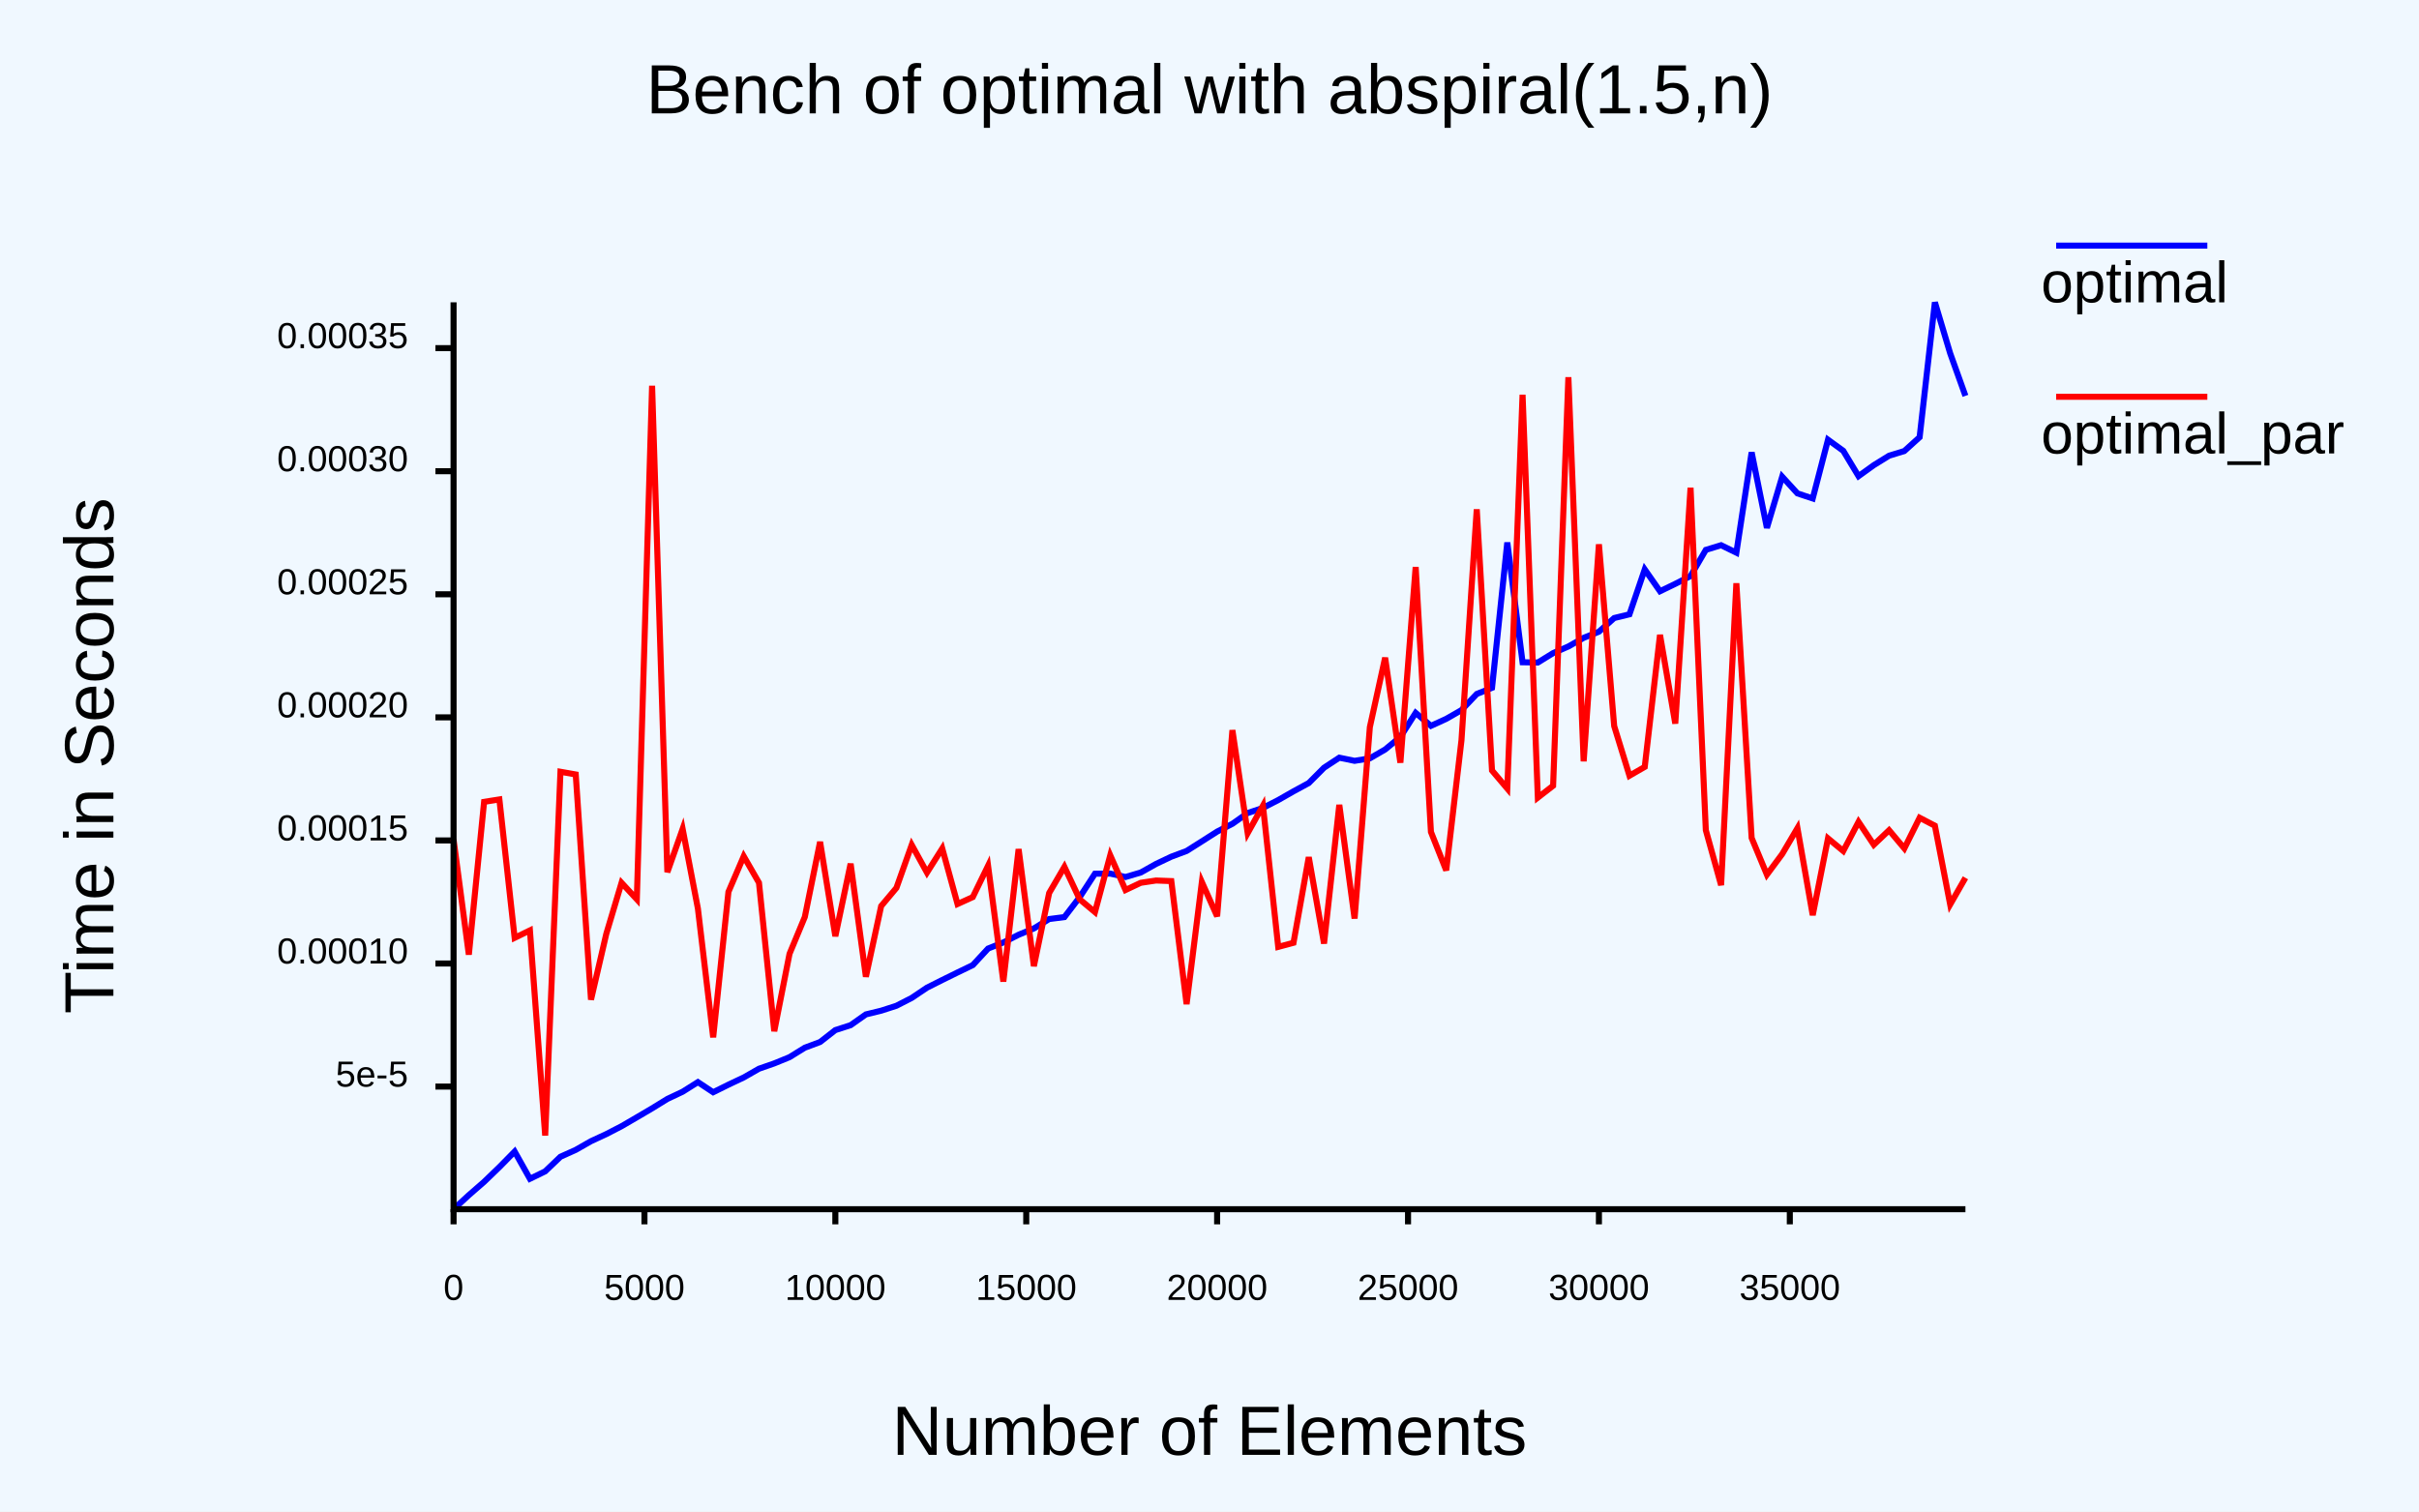
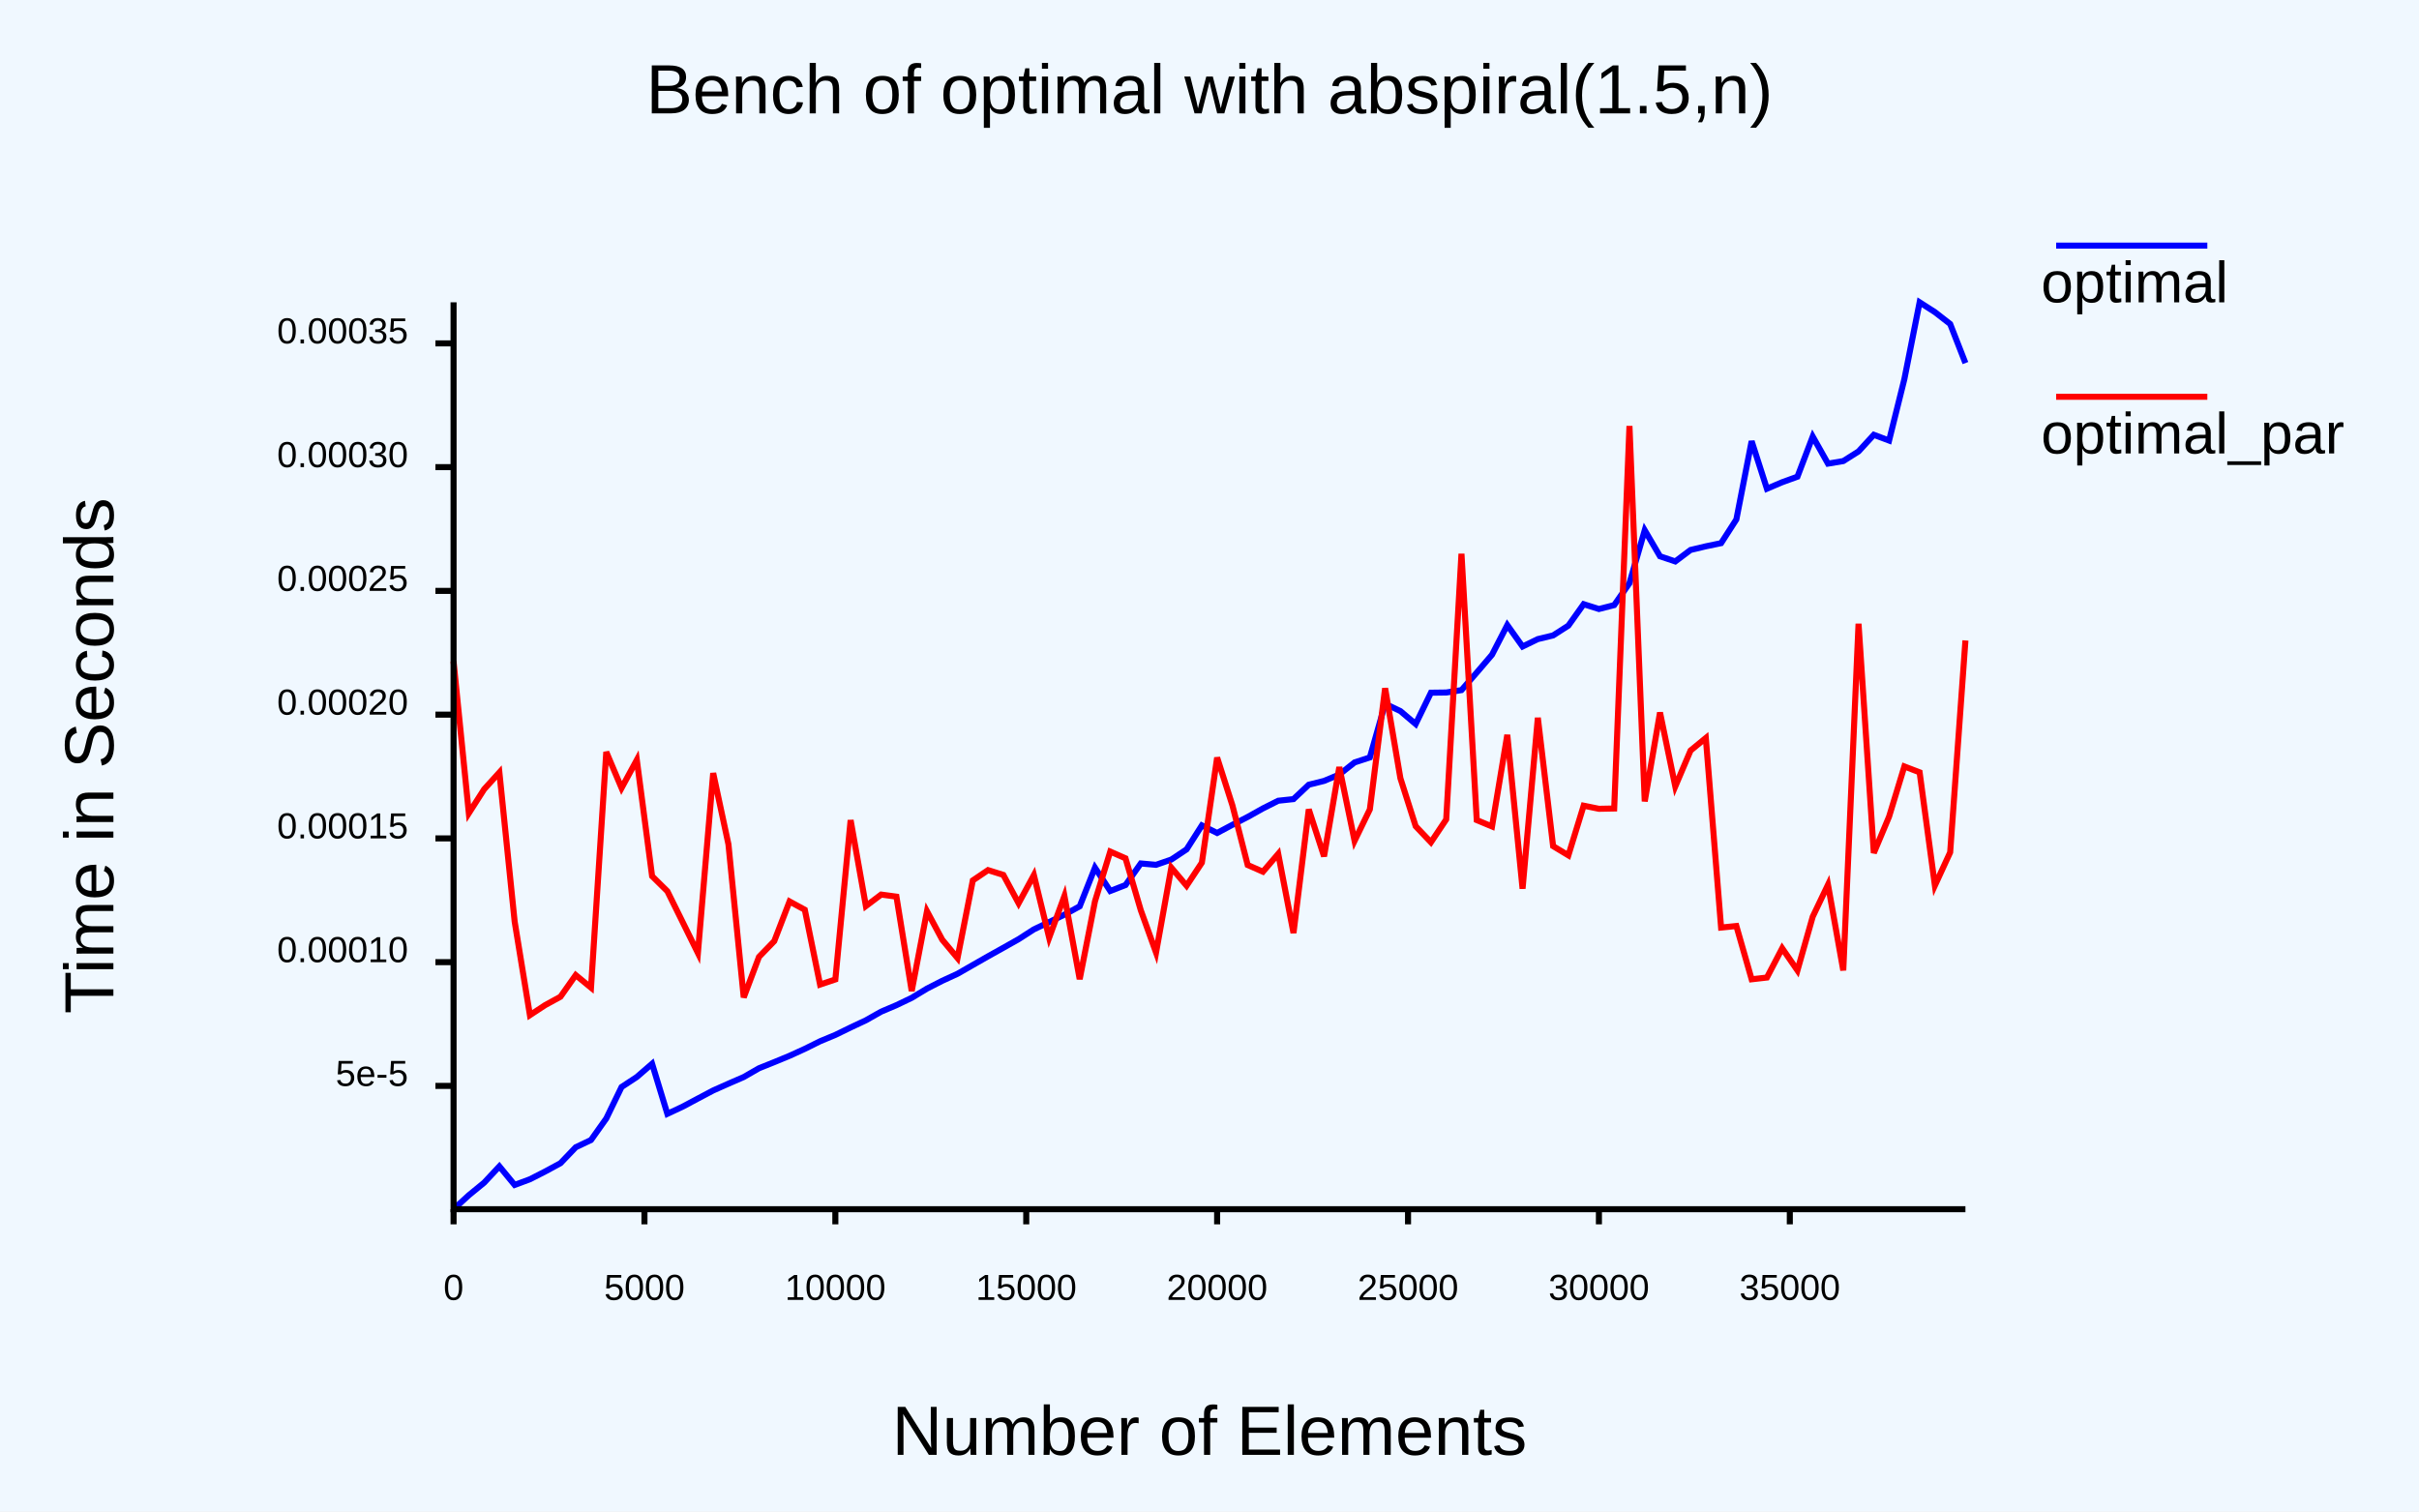
<svg xmlns="http://www.w3.org/2000/svg" class="poloto" width="800" height="500" viewBox="0 0 800 500">
  <style>.poloto {
                    font-family: "Arial";
                    stroke-width:2;
                    }
                    .poloto_text{fill: var(--poloto_fg_color,black);  }
                    .poloto_axis_lines{stroke: var(--poloto_fg_color,black);stoke-width:3;fill:none}
                    .poloto_background{fill: var(--poloto_bg_color,aliceblue); }
                    .poloto0stroke{stroke:  var(--poloto_color0,blue); }
                    .poloto1stroke{stroke:  var(--poloto_color1,red); }
                    .poloto2stroke{stroke:  var(--poloto_color2,green); }
                    .poloto3stroke{stroke:  var(--poloto_color3,gold); }
                    .poloto4stroke{stroke:  var(--poloto_color4,aqua); }
                    .poloto5stroke{stroke:  var(--poloto_color5,brown); }
                    .poloto6stroke{stroke:  var(--poloto_color6,lime); }
                    .poloto7stroke{stroke:  var(--poloto_color7,chocolate); }
                    .poloto0fill{fill:var(--poloto_color0,blue);}
                    .poloto1fill{fill:var(--poloto_color1,red);}
                    .poloto2fill{fill:var(--poloto_color2,green);}
                    .poloto3fill{fill:var(--poloto_color3,gold);}
                    .poloto4fill{fill:var(--poloto_color4,aqua);}
                    .poloto5fill{fill:var(--poloto_color5,brown);}
                    .poloto6fill{fill:var(--poloto_color6,lime);}
                    .poloto7fill{fill:var(--poloto_color7,chocolate);}</style>
  <rect class="poloto_background" fill="white" x="0" y="0" width="800" height="500" />
  <line class="poloto_axis_lines" stroke="black" x1="150" x2="150" y1="400" y2="405" />
  <text class="poloto_text" alignment-baseline="start" text-anchor="middle" x="150" y="430">0</text>
  <line class="poloto_axis_lines" stroke="black" x1="213.131" x2="213.131" y1="400" y2="405" />
  <text class="poloto_text" alignment-baseline="start" text-anchor="middle" x="213.131" y="430">5000</text>
  <line class="poloto_axis_lines" stroke="black" x1="276.263" x2="276.263" y1="400" y2="405" />
  <text class="poloto_text" alignment-baseline="start" text-anchor="middle" x="276.263" y="430">10000</text>
  <line class="poloto_axis_lines" stroke="black" x1="339.394" x2="339.394" y1="400" y2="405" />
  <text class="poloto_text" alignment-baseline="start" text-anchor="middle" x="339.394" y="430">15000</text>
  <line class="poloto_axis_lines" stroke="black" x1="402.525" x2="402.525" y1="400" y2="405" />
  <text class="poloto_text" alignment-baseline="start" text-anchor="middle" x="402.525" y="430">20000</text>
  <line class="poloto_axis_lines" stroke="black" x1="465.657" x2="465.657" y1="400" y2="405" />
  <text class="poloto_text" alignment-baseline="start" text-anchor="middle" x="465.657" y="430">25000</text>
  <line class="poloto_axis_lines" stroke="black" x1="528.788" x2="528.788" y1="400" y2="405" />
  <text class="poloto_text" alignment-baseline="start" text-anchor="middle" x="528.788" y="430">30000</text>
  <line class="poloto_axis_lines" stroke="black" x1="591.919" x2="591.919" y1="400" y2="405" />
  <text class="poloto_text" alignment-baseline="start" text-anchor="middle" x="591.919" y="430">35000</text>
-   <line class="poloto_axis_lines" stroke="black" x1="150" x2="144" y1="359.432" y2="359.432" />
-   <text class="poloto_text" alignment-baseline="middle" text-anchor="end" x="135" y="359.432">5e-5</text>
-   <line class="poloto_axis_lines" stroke="black" x1="150" x2="144" y1="318.721" y2="318.721" />
-   <text class="poloto_text" alignment-baseline="middle" text-anchor="end" x="135" y="318.721">0.00010</text>
-   <line class="poloto_axis_lines" stroke="black" x1="150" x2="144" y1="278.009" y2="278.009" />
-   <text class="poloto_text" alignment-baseline="middle" text-anchor="end" x="135" y="278.009">0.00015</text>
-   <line class="poloto_axis_lines" stroke="black" x1="150" x2="144" y1="237.297" y2="237.297" />
-   <text class="poloto_text" alignment-baseline="middle" text-anchor="end" x="135" y="237.297">0.00020</text>
-   <line class="poloto_axis_lines" stroke="black" x1="150" x2="144" y1="196.585" y2="196.585" />
-   <text class="poloto_text" alignment-baseline="middle" text-anchor="end" x="135" y="196.585">0.00025</text>
-   <line class="poloto_axis_lines" stroke="black" x1="150" x2="144" y1="155.874" y2="155.874" />
-   <text class="poloto_text" alignment-baseline="middle" text-anchor="end" x="135" y="155.874">0.00030</text>
-   <line class="poloto_axis_lines" stroke="black" x1="150" x2="144" y1="115.162" y2="115.162" />
-   <text class="poloto_text" alignment-baseline="middle" text-anchor="end" x="135" y="115.162">0.00035</text>
+   <line class="poloto_axis_lines" stroke="black" x1="150" x2="144" y1="359.209" y2="359.209" />
+   <text class="poloto_text" alignment-baseline="middle" text-anchor="end" x="135" y="359.209">5e-5</text>
+   <line class="poloto_axis_lines" stroke="black" x1="150" x2="144" y1="318.272" y2="318.272" />
+   <text class="poloto_text" alignment-baseline="middle" text-anchor="end" x="135" y="318.272">0.00010</text>
+   <line class="poloto_axis_lines" stroke="black" x1="150" x2="144" y1="277.336" y2="277.336" />
+   <text class="poloto_text" alignment-baseline="middle" text-anchor="end" x="135" y="277.336">0.00015</text>
+   <line class="poloto_axis_lines" stroke="black" x1="150" x2="144" y1="236.399" y2="236.399" />
+   <text class="poloto_text" alignment-baseline="middle" text-anchor="end" x="135" y="236.399">0.00020</text>
+   <line class="poloto_axis_lines" stroke="black" x1="150" x2="144" y1="195.463" y2="195.463" />
+   <text class="poloto_text" alignment-baseline="middle" text-anchor="end" x="135" y="195.463">0.00025</text>
+   <line class="poloto_axis_lines" stroke="black" x1="150" x2="144" y1="154.526" y2="154.526" />
+   <text class="poloto_text" alignment-baseline="middle" text-anchor="end" x="135" y="154.526">0.00030</text>
+   <line class="poloto_axis_lines" stroke="black" x1="150" x2="144" y1="113.589" y2="113.589" />
+   <text class="poloto_text" alignment-baseline="middle" text-anchor="end" x="135" y="113.589">0.00035</text>
  <text class="poloto_text" alignment-baseline="middle" text-anchor="start" font-size="large" x="675" y="100">optimal</text>
  <line class="poloto0stroke" stroke="black" x1="680" x2="730" y1="81.25" y2="81.25" />
-   <polyline class="poloto0stroke" fill="none" stroke="black" points="150,400 155.051,395.337 160.101,390.941 165.152,386.065 170.202,380.927 175.253,389.938 180.303,387.475 185.354,382.644 190.404,380.374 195.455,377.494 200.505,375.153 205.556,372.546 210.606,369.603 215.657,366.632 220.707,363.524 225.758,361.137 230.808,357.958 235.859,361.306 240.909,358.801 245.96,356.416 251.01,353.526 256.061,351.767 261.111,349.703 266.162,346.575 271.212,344.691 276.263,340.746 281.313,339.12 286.364,335.558 291.414,334.33 296.465,332.697 301.515,330.109 306.566,326.712 311.616,324.175 316.667,321.688 321.717,319.253 326.768,313.783 331.818,311.76 336.869,309.207 341.919,307.123 346.97,304.014 352.02,303.364 357.071,296.772 362.121,289.012 367.172,288.977 372.222,290.107 377.273,288.616 382.323,285.782 387.374,283.384 392.424,281.495 397.475,278.307 402.525,275.081 407.576,272.509 412.626,268.942 417.677,267.242 422.727,264.651 427.778,261.769 432.828,259.023 437.879,253.952 442.929,250.637 447.98,251.679 453.03,250.852 458.081,247.929 463.131,243.763 468.182,235.812 473.232,240.107 478.283,237.8 483.333,234.901 488.384,229.563 493.434,227.528 498.485,179.447 503.535,219.07 508.586,219.156 513.636,216.047 518.687,213.846 523.737,210.994 528.788,208.96 533.838,204.44 538.889,203.212 543.939,188.358 548.99,195.581 554.04,193.134 559.091,190.553 564.141,181.898 569.192,180.352 574.242,182.819 579.293,149.633 584.343,174.624 589.394,157.684 594.444,163.21 599.495,164.895 604.545,145.45 609.596,149.125 614.646,157.507 619.697,153.87 624.747,150.746 629.798,149.193 634.848,144.622 639.899,100 644.949,116.865 650,130.95 " />
+   <polyline class="poloto0stroke" fill="none" stroke="black" points="150,400 155.051,395.364 160.101,391.231 165.152,385.825 170.202,391.97 175.253,390.094 180.303,387.517 185.354,384.783 190.404,379.508 195.455,377.107 200.505,369.987 205.556,359.582 210.606,356.262 215.657,351.885 220.707,368.45 225.758,366.083 230.808,363.389 235.859,360.72 240.909,358.473 245.96,356.277 251.01,353.371 256.061,351.344 261.111,349.256 266.162,346.95 271.212,344.446 276.263,342.346 281.313,339.88 286.364,337.509 291.414,334.65 296.465,332.502 301.515,330.082 306.566,327.026 311.616,324.444 316.667,322.121 321.717,319.225 326.768,316.34 331.818,313.522 336.869,310.675 341.919,307.422 346.97,305.013 352.02,302.563 357.071,299.808 362.121,287.019 367.172,294.73 372.222,292.771 377.273,285.63 382.323,286.077 387.374,284.329 392.424,280.965 397.475,273.037 402.525,275.54 407.576,272.843 412.626,270.244 417.677,267.419 422.727,264.88 427.778,264.338 432.828,259.579 437.879,258.323 442.929,256.206 447.98,252.208 453.03,250.559 458.081,232.807 463.131,235.222 468.182,239.501 473.232,229.14 478.283,229.075 483.333,228.284 488.384,222.48 493.434,216.573 498.485,206.775 503.535,213.859 508.586,211.413 513.636,210.192 518.687,206.95 523.737,199.861 528.788,201.455 533.838,200.171 538.889,192.911 543.939,175.407 548.99,184.016 554.04,185.721 559.091,181.92 564.141,180.72 569.192,179.673 574.242,171.822 579.293,145.942 584.343,161.663 589.394,159.516 594.444,157.685 599.495,144.402 604.545,153.368 609.596,152.517 614.646,149.325 619.697,143.829 624.747,145.729 629.798,125.433 634.848,100 639.899,103.238 644.949,107.167 650,120.1 " />
  <text class="poloto_text" alignment-baseline="middle" text-anchor="start" font-size="large" x="675" y="150">optimal_par</text>
  <line class="poloto1stroke" stroke="black" x1="680" x2="730" y1="131.25" y2="131.25" />
-   <polyline class="poloto1stroke" fill="none" stroke="black" points="150,277.677 155.051,315.79 160.101,265.245 165.152,264.445 170.202,310.23 175.253,307.77 180.303,375.634 185.354,255.293 190.404,256.186 195.455,330.696 200.505,308.935 205.556,292.016 210.606,297.476 215.657,127.612 220.707,288.51 225.758,274.206 230.808,300.551 235.859,343.152 240.909,295.022 245.96,283.243 251.01,292.023 256.061,341.117 261.111,315.511 266.162,303.333 271.212,278.479 276.263,309.692 281.313,285.704 286.364,323.103 291.414,299.722 296.465,293.699 301.515,279.479 306.566,288.653 311.616,280.664 316.667,299.049 321.717,296.75 326.768,286.378 331.818,324.704 336.869,280.877 341.919,319.595 346.97,295.41 352.02,286.749 357.071,297.485 362.121,301.715 367.172,282.924 372.222,294.412 377.273,292.021 382.323,291.267 387.374,291.458 392.424,332.16 397.475,291.77 402.525,303.113 407.576,241.526 412.626,275.586 417.677,266.505 422.727,313.225 427.778,311.869 432.828,283.546 437.879,312.123 442.929,266.242 447.98,303.852 453.03,240.536 458.081,217.559 463.131,252.295 468.182,187.564 473.232,275.19 478.283,287.911 483.333,244.864 488.384,168.467 493.434,254.875 498.485,260.855 503.535,130.569 508.586,263.84 513.636,259.92 518.687,124.779 523.737,251.848 528.788,180.054 533.838,240.175 538.889,256.599 543.939,253.69 548.99,210.006 554.04,239.361 559.091,161.335 564.141,274.608 569.192,292.809 574.242,192.929 579.293,277.183 584.343,289.328 589.394,282.52 594.444,273.947 599.495,302.726 604.545,277.33 609.596,281.51 614.646,271.873 619.697,279.444 624.747,274.629 629.798,280.646 634.848,270.507 639.899,273.136 644.949,299.194 650,290.372 " />
+   <polyline class="poloto1stroke" fill="none" stroke="black" points="150,218.765 155.051,269 160.101,261.091 165.152,255.519 170.202,304.831 175.253,335.796 180.303,332.48 185.354,329.719 190.404,322.552 195.455,326.706 200.505,248.742 205.556,260.671 210.606,251.37 215.657,289.825 220.707,294.809 225.758,305.011 230.808,315.253 235.859,255.733 240.909,279.308 245.96,329.944 251.01,316.531 256.061,311.312 261.111,298.194 266.162,300.942 271.212,325.693 276.263,323.999 281.313,271.295 286.364,299.723 291.414,295.917 296.465,296.603 301.515,327.822 306.566,301.427 311.616,310.856 316.667,316.923 321.717,291.242 326.768,287.828 331.818,289.412 336.869,298.793 341.919,289.468 346.97,310.183 352.02,296.394 357.071,323.902 362.121,298.164 367.172,281.697 372.222,283.919 377.273,301.083 382.323,315.115 387.374,287.003 392.424,292.991 397.475,285.363 402.525,250.604 407.576,266.421 412.626,286.132 417.677,288.355 422.727,282.451 427.778,308.639 432.828,267.735 437.879,283.28 442.929,253.751 447.98,278.155 453.03,267.725 458.081,227.654 463.131,257.431 468.182,273.306 473.232,278.618 478.283,271.064 483.333,183.177 488.384,271.278 493.434,273.394 498.485,243.08 503.535,293.978 508.586,237.433 513.636,279.894 518.687,282.939 523.737,266.511 528.788,267.545 533.838,267.445 538.889,140.909 543.939,265.106 548.99,235.69 554.04,260.147 559.091,248.274 564.141,244.126 569.192,306.829 574.242,306.314 579.293,323.945 584.343,323.366 589.394,313.683 594.444,321.01 599.495,303.22 604.545,292.663 609.596,321.009 614.646,206.329 619.697,282.163 624.747,270.139 629.798,253.539 634.848,255.478 639.899,292.923 644.949,281.95 650,211.855 " />
  <text class="poloto_text" alignment-baseline="start" text-anchor="middle" font-size="x-large" x="400" y="37.5">Bench of optimal with abspiral(1.5,n)</text>
  <text class="poloto_text" alignment-baseline="start" text-anchor="middle" font-size="x-large" x="400" y="481.25">Number of Elements</text>
  <text class="poloto_text" alignment-baseline="start" text-anchor="middle" font-size="x-large" transform="rotate(-90,37.5,250)" x="37.5" y="250">Time in Seconds</text>
  <path stroke="black" fill="none" class="poloto_axis_lines" d=" M 150 100 L 150 400 L 650 400" />
</svg>
